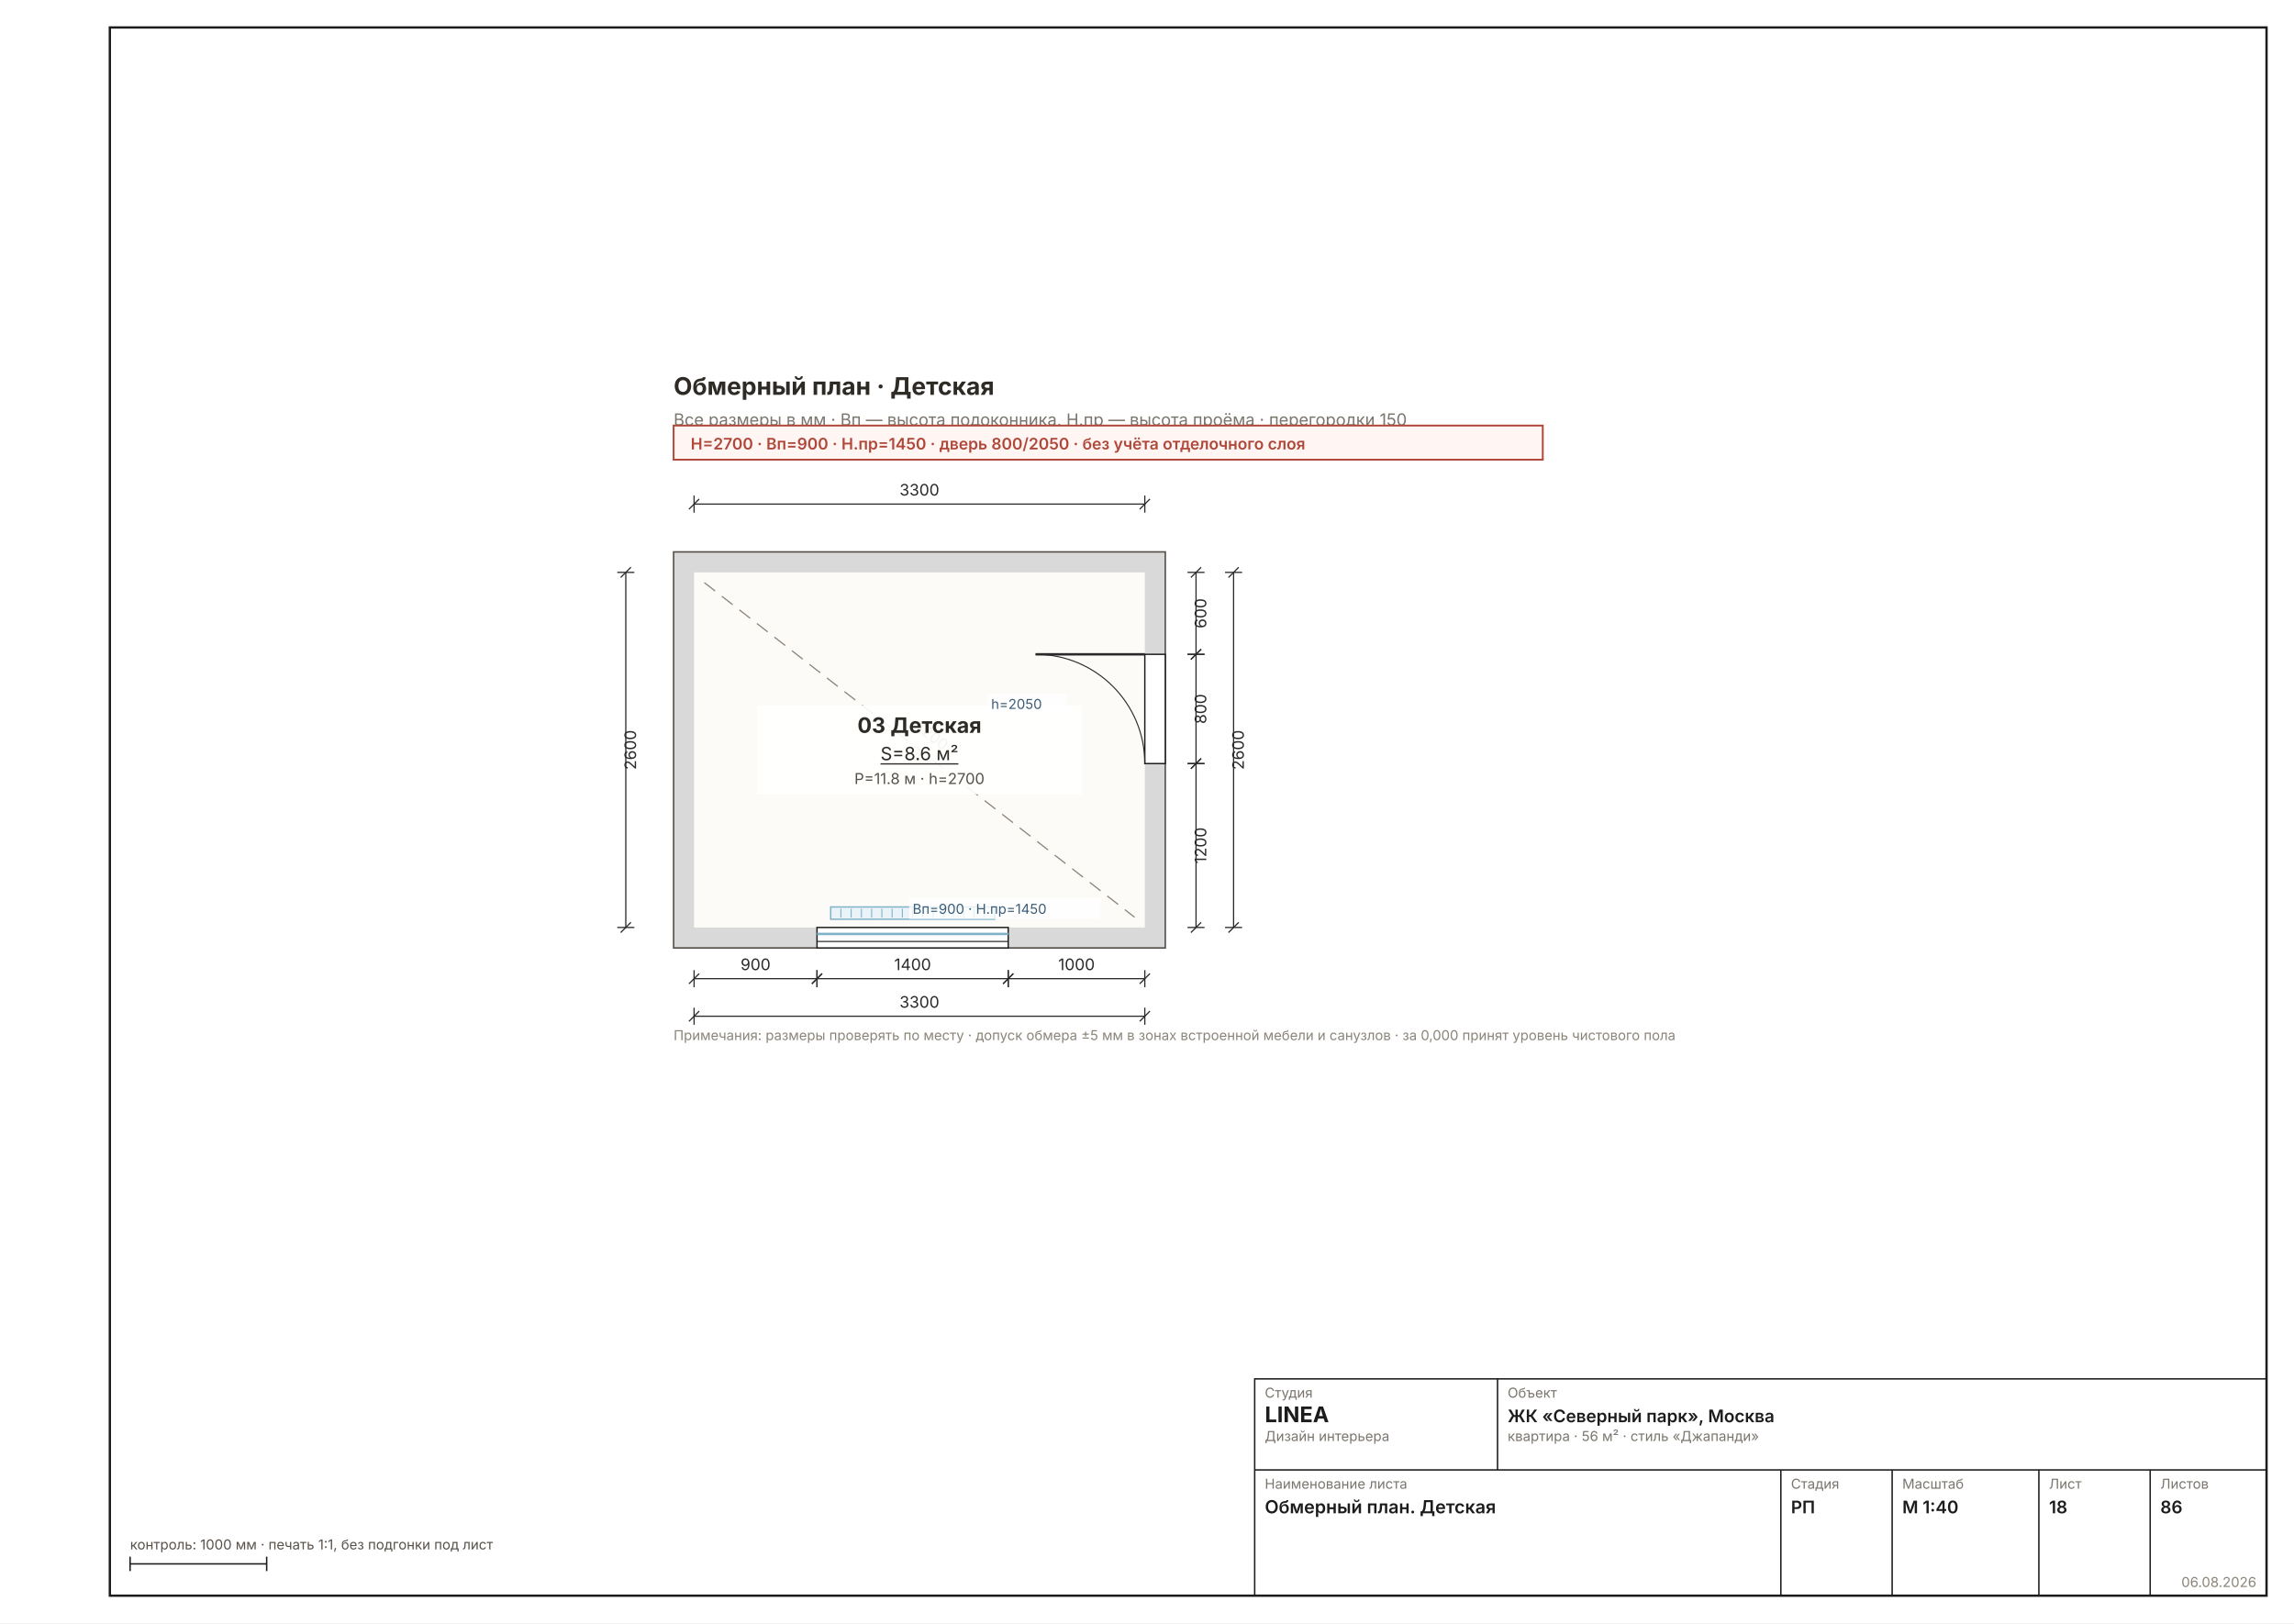
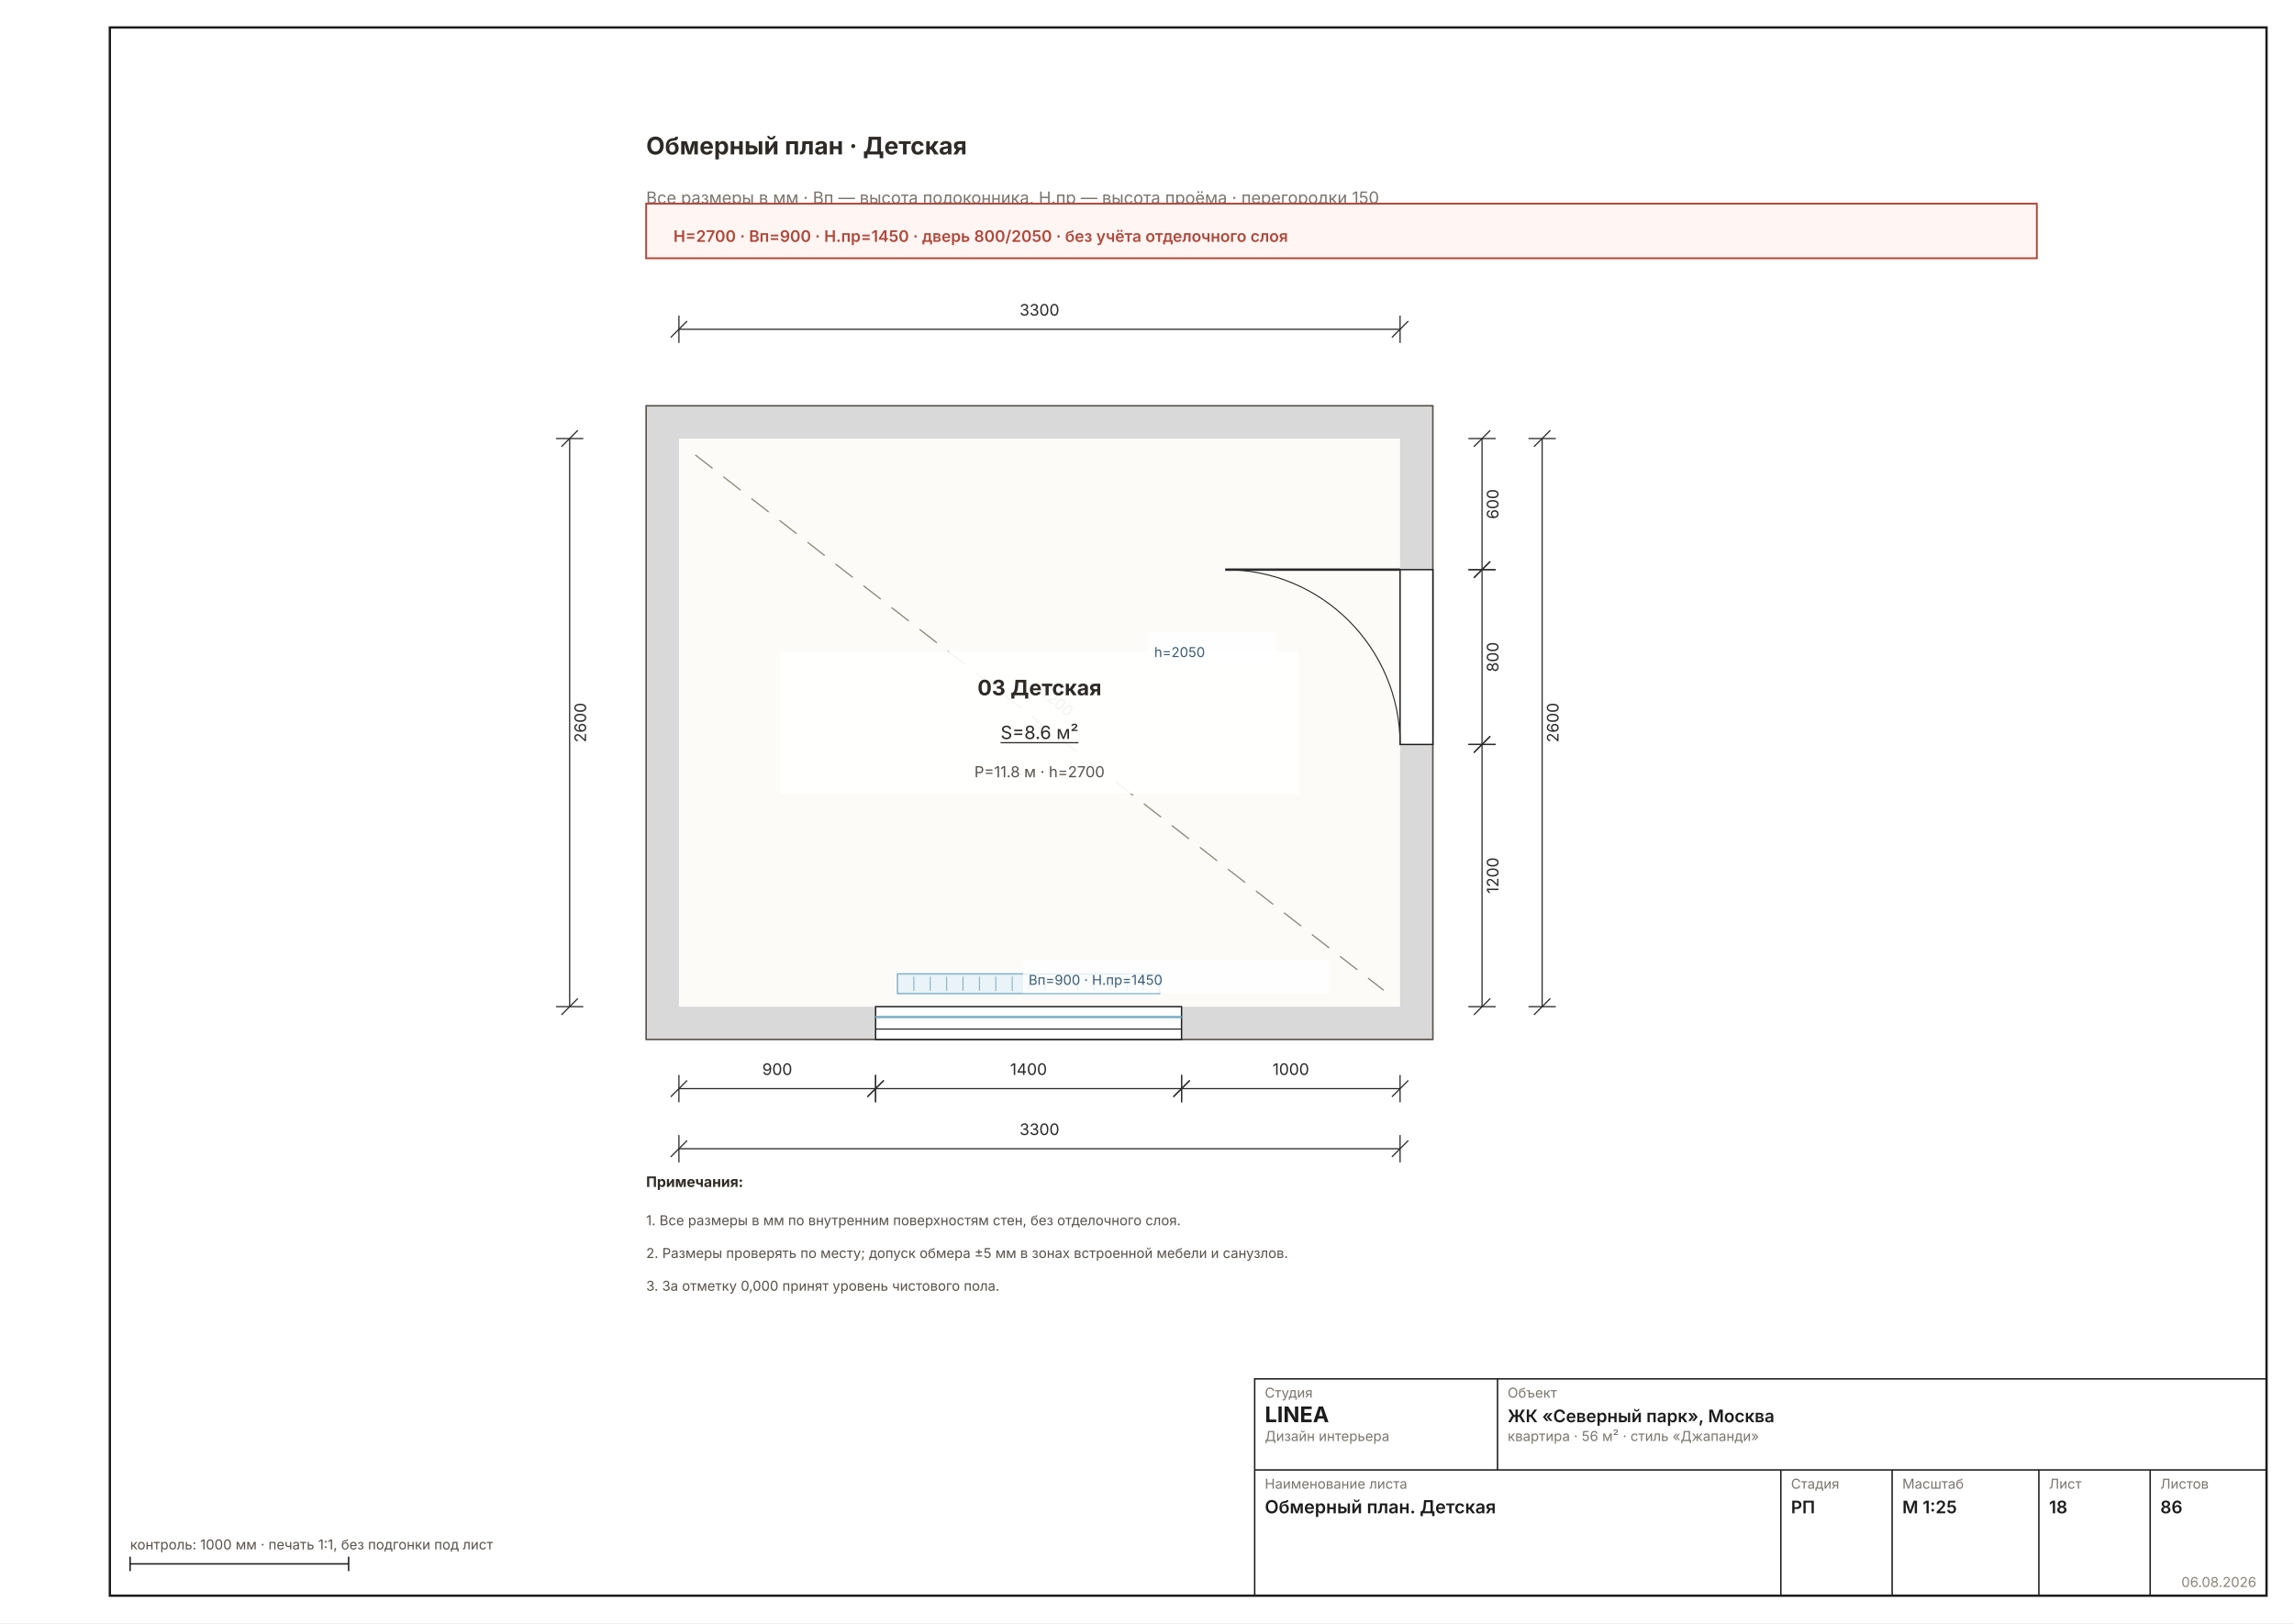
- <svg xmlns="http://www.w3.org/2000/svg" width="1587" height="1123" viewBox="0 0 1587 1123" font-family="Inter, &quot;Helvetica Neue&quot;, Arial, sans-serif" data-sheet="obmer-room" data-scale="1:40">
+ <svg xmlns="http://www.w3.org/2000/svg" width="1587" height="1123" viewBox="0 0 1587 1123" font-family="Inter, &quot;Helvetica Neue&quot;, Arial, sans-serif" data-sheet="obmer-room" data-scale="1:25">
  <rect width="1587" height="1123" fill="#FFFFFF" />
  <rect x="76" y="19" width="1492" height="1085" fill="none" stroke="#1C1C1C" stroke-width="1.6" />
-   <g transform="translate(338.4419 254.28) scale(1.1811)">
-     <rect x="108" y="108" width="288" height="232" fill="#D9D9D9" stroke="#57514A" stroke-width="0.89" />
+   <g transform="translate(242.9022 76.6338) scale(1.8898)">
+     <rect x="108" y="108" width="288" height="232" fill="#D9D9D9" stroke="#57514A" stroke-width="0.56" />
    <rect x="120" y="120" width="264" height="208" fill="#FCFBF8" />
-     <rect x="192" y="328" width="112" height="12" fill="#FFFFFF" stroke="#1C1C1C" stroke-width="0.80" />
-     <line x1="192" y1="331.8" x2="304" y2="331.8" stroke="#7FB2C8" stroke-width="1.42" />
-     <line x1="192" y1="336.2" x2="304" y2="336.2" stroke="#1C1C1C" stroke-width="0.62" />
-     <rect x="200" y="316" width="96" height="7.2" fill="#EAF3F7" stroke="#7FB2C8" stroke-width="0.80" />
-     <line x1="206" y1="317" x2="206" y2="322.2" stroke="#7FB2C8" stroke-width="0.58" />
-     <line x1="212" y1="317" x2="212" y2="322.2" stroke="#7FB2C8" stroke-width="0.58" />
-     <line x1="218" y1="317" x2="218" y2="322.2" stroke="#7FB2C8" stroke-width="0.58" />
-     <line x1="224" y1="317" x2="224" y2="322.2" stroke="#7FB2C8" stroke-width="0.58" />
-     <line x1="230" y1="317" x2="230" y2="322.2" stroke="#7FB2C8" stroke-width="0.58" />
-     <line x1="236" y1="317" x2="236" y2="322.2" stroke="#7FB2C8" stroke-width="0.58" />
-     <line x1="242" y1="317" x2="242" y2="322.2" stroke="#7FB2C8" stroke-width="0.58" />
-     <line x1="248" y1="317" x2="248" y2="322.2" stroke="#7FB2C8" stroke-width="0.58" />
-     <line x1="254" y1="317" x2="254" y2="322.2" stroke="#7FB2C8" stroke-width="0.58" />
-     <line x1="260" y1="317" x2="260" y2="322.2" stroke="#7FB2C8" stroke-width="0.58" />
-     <line x1="266" y1="317" x2="266" y2="322.2" stroke="#7FB2C8" stroke-width="0.58" />
-     <line x1="272" y1="317" x2="272" y2="322.2" stroke="#7FB2C8" stroke-width="0.58" />
-     <line x1="278" y1="317" x2="278" y2="322.2" stroke="#7FB2C8" stroke-width="0.58" />
-     <line x1="284" y1="317" x2="284" y2="322.2" stroke="#7FB2C8" stroke-width="0.58" />
-     <line x1="290" y1="317" x2="290" y2="322.2" stroke="#7FB2C8" stroke-width="0.58" />
-     <rect x="384" y="168" width="12" height="64" fill="#FFFFFF" stroke="#1C1C1C" stroke-width="0.80" />
-     <line x1="384" y1="168" x2="320" y2="168" stroke="#2A2A2A" stroke-width="1.42" />
-     <path d="M 384 232 A 64 64 0 0 0 320 168" fill="none" stroke="#2A2A2A" stroke-width="0.62" />
-     <line x1="126" y1="126" x2="378" y2="322" stroke="#8A8478" stroke-width="0.71" stroke-dasharray="8 5" />
-     <text x="252" y="216" font-size="8.89" fill="#7A756D" transform="rotate(38.2 252 224)" text-anchor="middle">4200</text>
+     <rect x="192" y="328" width="112" height="12" fill="#FFFFFF" stroke="#1C1C1C" stroke-width="0.50" />
+     <line x1="192" y1="331.8" x2="304" y2="331.8" stroke="#7FB2C8" stroke-width="0.89" />
+     <line x1="192" y1="336.2" x2="304" y2="336.2" stroke="#1C1C1C" stroke-width="0.39" />
+     <rect x="200" y="316" width="96" height="7.2" fill="#EAF3F7" stroke="#7FB2C8" stroke-width="0.50" />
+     <line x1="206" y1="317" x2="206" y2="322.2" stroke="#7FB2C8" stroke-width="0.36" />
+     <line x1="212" y1="317" x2="212" y2="322.2" stroke="#7FB2C8" stroke-width="0.36" />
+     <line x1="218" y1="317" x2="218" y2="322.2" stroke="#7FB2C8" stroke-width="0.36" />
+     <line x1="224" y1="317" x2="224" y2="322.2" stroke="#7FB2C8" stroke-width="0.36" />
+     <line x1="230" y1="317" x2="230" y2="322.2" stroke="#7FB2C8" stroke-width="0.36" />
+     <line x1="236" y1="317" x2="236" y2="322.2" stroke="#7FB2C8" stroke-width="0.36" />
+     <line x1="242" y1="317" x2="242" y2="322.2" stroke="#7FB2C8" stroke-width="0.36" />
+     <line x1="248" y1="317" x2="248" y2="322.2" stroke="#7FB2C8" stroke-width="0.36" />
+     <line x1="254" y1="317" x2="254" y2="322.2" stroke="#7FB2C8" stroke-width="0.36" />
+     <line x1="260" y1="317" x2="260" y2="322.2" stroke="#7FB2C8" stroke-width="0.36" />
+     <line x1="266" y1="317" x2="266" y2="322.2" stroke="#7FB2C8" stroke-width="0.36" />
+     <line x1="272" y1="317" x2="272" y2="322.2" stroke="#7FB2C8" stroke-width="0.36" />
+     <line x1="278" y1="317" x2="278" y2="322.2" stroke="#7FB2C8" stroke-width="0.36" />
+     <line x1="284" y1="317" x2="284" y2="322.2" stroke="#7FB2C8" stroke-width="0.36" />
+     <line x1="290" y1="317" x2="290" y2="322.2" stroke="#7FB2C8" stroke-width="0.36" />
+     <rect x="384" y="168" width="12" height="64" fill="#FFFFFF" stroke="#1C1C1C" stroke-width="0.50" />
+     <line x1="384" y1="168" x2="320" y2="168" stroke="#2A2A2A" stroke-width="0.89" />
+     <path d="M 384 232 A 64 64 0 0 0 320 168" fill="none" stroke="#2A2A2A" stroke-width="0.39" />
+     <line x1="126" y1="126" x2="378" y2="322" stroke="#8A8478" stroke-width="0.44" stroke-dasharray="8 5" />
+     <text x="252" y="216" font-size="5.56" fill="#7A756D" transform="rotate(38.2 252 224)" text-anchor="middle">4200</text>
    <g data-el="chain">
-       <g data-el="dim" stroke="#2A2A2A" stroke-width="0.71" fill="none">
+       <g data-el="dim" stroke="#2A2A2A" stroke-width="0.44" fill="none">
        <line x1="120" y1="80" x2="384" y2="80" />
        <line x1="120" y1="75" x2="120" y2="85" />
        <line x1="384" y1="75" x2="384" y2="85" />
        <line x1="117" y1="83" x2="123" y2="77" />
        <line x1="381" y1="83" x2="387" y2="77" />
      </g>
-       <text x="252" y="75" font-size="9.33" fill="#2A2A2A" text-anchor="middle">3300</text>
+       <text x="252" y="75" font-size="5.83" fill="#2A2A2A" text-anchor="middle">3300</text>
    </g>
    <g data-el="chain">
-       <g data-el="dim" stroke="#2A2A2A" stroke-width="0.71" fill="none">
+       <g data-el="dim" stroke="#2A2A2A" stroke-width="0.44" fill="none">
        <line x1="120" y1="358" x2="192" y2="358" />
        <line x1="120" y1="353" x2="120" y2="363" />
        <line x1="192" y1="353" x2="192" y2="363" />
        <line x1="117" y1="361" x2="123" y2="355" />
        <line x1="189" y1="361" x2="195" y2="355" />
      </g>
-       <text x="156" y="353" font-size="9.33" fill="#2A2A2A" text-anchor="middle">900</text>
-       <g data-el="dim" stroke="#2A2A2A" stroke-width="0.71" fill="none">
+       <text x="156" y="353" font-size="5.83" fill="#2A2A2A" text-anchor="middle">900</text>
+       <g data-el="dim" stroke="#2A2A2A" stroke-width="0.44" fill="none">
        <line x1="192" y1="358" x2="304" y2="358" />
        <line x1="192" y1="353" x2="192" y2="363" />
        <line x1="304" y1="353" x2="304" y2="363" />
        <line x1="189" y1="361" x2="195" y2="355" />
        <line x1="301" y1="361" x2="307" y2="355" />
      </g>
-       <text x="248" y="353" font-size="9.33" fill="#2A2A2A" text-anchor="middle">1400</text>
-       <g data-el="dim" stroke="#2A2A2A" stroke-width="0.71" fill="none">
+       <text x="248" y="353" font-size="5.83" fill="#2A2A2A" text-anchor="middle">1400</text>
+       <g data-el="dim" stroke="#2A2A2A" stroke-width="0.44" fill="none">
        <line x1="304" y1="358" x2="384" y2="358" />
        <line x1="304" y1="353" x2="304" y2="363" />
        <line x1="384" y1="353" x2="384" y2="363" />
        <line x1="301" y1="361" x2="307" y2="355" />
        <line x1="381" y1="361" x2="387" y2="355" />
      </g>
-       <text x="344" y="353" font-size="9.33" fill="#2A2A2A" text-anchor="middle">1000</text>
-       <g data-el="dim" stroke="#2A2A2A" stroke-width="0.71" fill="none">
+       <text x="344" y="353" font-size="5.83" fill="#2A2A2A" text-anchor="middle">1000</text>
+       <g data-el="dim" stroke="#2A2A2A" stroke-width="0.44" fill="none">
        <line x1="120" y1="380" x2="384" y2="380" />
        <line x1="120" y1="375" x2="120" y2="385" />
        <line x1="384" y1="375" x2="384" y2="385" />
        <line x1="117" y1="383" x2="123" y2="377" />
        <line x1="381" y1="383" x2="387" y2="377" />
      </g>
-       <text x="252" y="375" font-size="9.33" fill="#2A2A2A" text-anchor="middle">3300</text>
+       <text x="252" y="375" font-size="5.83" fill="#2A2A2A" text-anchor="middle">3300</text>
    </g>
    <g data-el="chain">
-       <g data-el="dim" stroke="#2A2A2A" stroke-width="0.71" fill="none">
+       <g data-el="dim" stroke="#2A2A2A" stroke-width="0.44" fill="none">
        <line x1="414" y1="120" x2="414" y2="168" />
        <line x1="409" y1="120" x2="419" y2="120" />
        <line x1="409" y1="168" x2="419" y2="168" />
        <line x1="411" y1="123" x2="417" y2="117" />
        <line x1="411" y1="171" x2="417" y2="165" />
      </g>
-       <text x="420" y="144" font-size="9.33" fill="#2A2A2A" transform="rotate(-90 420 144)" text-anchor="middle">600</text>
-       <g data-el="dim" stroke="#2A2A2A" stroke-width="0.71" fill="none">
+       <text x="420" y="144" font-size="5.83" fill="#2A2A2A" transform="rotate(-90 420 144)" text-anchor="middle">600</text>
+       <g data-el="dim" stroke="#2A2A2A" stroke-width="0.44" fill="none">
        <line x1="414" y1="168" x2="414" y2="232" />
        <line x1="409" y1="168" x2="419" y2="168" />
        <line x1="409" y1="232" x2="419" y2="232" />
        <line x1="411" y1="171" x2="417" y2="165" />
        <line x1="411" y1="235" x2="417" y2="229" />
      </g>
-       <text x="420" y="200" font-size="9.33" fill="#2A2A2A" transform="rotate(-90 420 200)" text-anchor="middle">800</text>
-       <g data-el="dim" stroke="#2A2A2A" stroke-width="0.71" fill="none">
+       <text x="420" y="200" font-size="5.83" fill="#2A2A2A" transform="rotate(-90 420 200)" text-anchor="middle">800</text>
+       <g data-el="dim" stroke="#2A2A2A" stroke-width="0.44" fill="none">
        <line x1="414" y1="232" x2="414" y2="328" />
        <line x1="409" y1="232" x2="419" y2="232" />
        <line x1="409" y1="328" x2="419" y2="328" />
        <line x1="411" y1="235" x2="417" y2="229" />
        <line x1="411" y1="331" x2="417" y2="325" />
      </g>
-       <text x="420" y="280" font-size="9.33" fill="#2A2A2A" transform="rotate(-90 420 280)" text-anchor="middle">1200</text>
-       <g data-el="dim" stroke="#2A2A2A" stroke-width="0.71" fill="none">
+       <text x="420" y="280" font-size="5.83" fill="#2A2A2A" transform="rotate(-90 420 280)" text-anchor="middle">1200</text>
+       <g data-el="dim" stroke="#2A2A2A" stroke-width="0.44" fill="none">
        <line x1="436" y1="120" x2="436" y2="328" />
        <line x1="431" y1="120" x2="441" y2="120" />
        <line x1="431" y1="328" x2="441" y2="328" />
        <line x1="433" y1="123" x2="439" y2="117" />
        <line x1="433" y1="331" x2="439" y2="325" />
      </g>
-       <text x="442" y="224" font-size="9.33" fill="#2A2A2A" transform="rotate(-90 442 224)" text-anchor="middle">2600</text>
+       <text x="442" y="224" font-size="5.83" fill="#2A2A2A" transform="rotate(-90 442 224)" text-anchor="middle">2600</text>
    </g>
    <g data-el="chain">
-       <g data-el="dim" stroke="#2A2A2A" stroke-width="0.71" fill="none">
+       <g data-el="dim" stroke="#2A2A2A" stroke-width="0.44" fill="none">
        <line x1="80" y1="120" x2="80" y2="328" />
        <line x1="75" y1="120" x2="85" y2="120" />
        <line x1="75" y1="328" x2="85" y2="328" />
        <line x1="77" y1="123" x2="83" y2="117" />
        <line x1="77" y1="331" x2="83" y2="325" />
      </g>
-       <text x="86" y="224" font-size="9.33" fill="#2A2A2A" transform="rotate(-90 86 224)" text-anchor="middle">2600</text>
+       <text x="86" y="224" font-size="5.83" fill="#2A2A2A" transform="rotate(-90 86 224)" text-anchor="middle">2600</text>
    </g>
    <rect x="157" y="198" width="190" height="52" fill="#FFFFFFE8" />
    <g text-anchor="middle">
-       <text x="252" y="214" font-size="12.45" font-weight="700" fill="#2E2A26">03 Детская</text>
-       <text x="252" y="230" font-size="10.67" fill="#2E2A26" text-decoration="underline">S=8.6 м²</text>
-       <text x="252" y="244" font-size="8.89" fill="#57514A">P=11.8 м · h=2700</text>
+       <text x="252" y="214" font-size="7.78" font-weight="700" fill="#2E2A26">03 Детская</text>
+       <text x="252" y="230" font-size="6.67" fill="#2E2A26" text-decoration="underline">S=8.6 м²</text>
+       <text x="252" y="244" font-size="5.56" fill="#57514A">P=11.8 м · h=2700</text>
    </g>
    <rect x="246" y="311" width="112" height="12" fill="#FFFFFFCC" />
-     <text x="248" y="320" font-size="8.00" fill="#3B5C77">Вп=900 · Н.пр=1450</text>
+     <text x="248" y="320" font-size="5.00" fill="#3B5C77">Вп=900 · Н.пр=1450</text>
    <rect x="292" y="191" width="46" height="12" fill="#FFFFFFCC" />
-     <text x="294" y="200" font-size="8.00" fill="#3B5C77">h=2050</text>
-     <text x="108" y="16" font-size="14.22" font-weight="700" fill="#2E2A26">Обмерный план · Детская</text>
-     <text x="108" y="34" font-size="9.78" fill="#7A756D">Все размеры в мм · Вп — высота подоконника, Н.пр — высота проёма · перегородки 150</text>
+     <text x="294" y="200" font-size="5.00" fill="#3B5C77">h=2050</text>
+     <text x="108" y="16" font-size="8.89" font-weight="700" fill="#2E2A26">Обмерный план · Детская</text>
+     <text x="108" y="34" font-size="6.11" fill="#7A756D">Все размеры в мм · Вп — высота подоконника, Н.пр — высота проёма · перегородки 150</text>
    <g>
-       <rect x="108" y="34" width="509.1" height="20" fill="#FFF6F4" stroke="#B0483A" stroke-width="1.07" />
-       <text x="118" y="48" font-size="9.33" font-weight="600" fill="#B0483A">H=2700 · Вп=900 · Н.пр=1450 · дверь 800/2050 · без учёта отделочного слоя</text>
+       <rect x="108" y="34" width="509.1" height="20" fill="#FFF6F4" stroke="#B0483A" stroke-width="0.67" />
+       <text x="118" y="48" font-size="5.83" font-weight="600" fill="#B0483A">H=2700 · Вп=900 · Н.пр=1450 · дверь 800/2050 · без учёта отделочного слоя</text>
    </g>
-     <text x="108" y="394" font-size="8.00" fill="#8A8478">Примечания: размеры проверять по месту · допуск обмера ±5 мм в зонах встроенной мебели и санузлов · за 0,000 принят уровень чистового пола</text>
+     <g data-el="notes" />
+     <text x="108" y="394" font-size="5.28" font-weight="700" fill="#2E2A26">Примечания:</text>
+     <text x="108" y="408" font-size="5.00" fill="#57514A">1. Все размеры в мм по внутренним поверхностям стен, без отделочного слоя.</text>
+     <text x="108" y="420" font-size="5.00" fill="#57514A">2. Размеры проверять по месту; допуск обмера ±5 мм в зонах встроенной мебели и санузлов.</text>
+     <text x="108" y="432" font-size="5.00" fill="#57514A">3. За отметку 0,000 принят уровень чистового пола.</text>
  </g>
  <g data-el="stamp" stroke="#1C1C1C" stroke-width="1" fill="none">
    <rect x="868" y="954" width="700" height="150" />
    <line x1="868" y1="1017" x2="1568" y2="1017" />
    <line x1="1036" y1="954" x2="1036" y2="1017" />
    <line x1="1232" y1="1017" x2="1232" y2="1104" />
    <line x1="1309" y1="1017" x2="1309" y2="1104" />
    <line x1="1410.5" y1="1017" x2="1410.5" y2="1104" />
    <line x1="1487.5" y1="1017" x2="1487.5" y2="1104" />
  </g>
  <text x="875" y="967" font-size="9.5" fill="#7A756D">Студия</text>
  <text x="875" y="984" font-size="15" font-weight="700" fill="#1C1C1C">LINEA</text>
  <text x="875" y="997" font-size="9.5" fill="#7A756D">Дизайн интерьера</text>
  <text x="1043" y="967" font-size="9.5" fill="#7A756D">Объект</text>
  <text x="1043" y="984" font-size="12" font-weight="600" fill="#1C1C1C">ЖК «Северный парк», Москва</text>
  <text x="1043" y="997" font-size="9.5" fill="#7A756D">квартира · 56 м² · стиль «Джапанди»</text>
  <text x="875" y="1030" font-size="9.5" fill="#7A756D">Наименование листа</text>
  <text x="875" y="1047" font-size="12.5" font-weight="600" fill="#1C1C1C">Обмерный план. Детская</text>
  <text x="1239" y="1030" font-size="9.5" fill="#7A756D">Стадия</text>
  <text x="1239" y="1047" font-size="12" font-weight="600" fill="#1C1C1C">РП</text>
  <text x="1316" y="1030" font-size="9.5" fill="#7A756D">Масштаб</text>
-   <text x="1316" y="1047" font-size="12" font-weight="600" fill="#1C1C1C">М 1:40</text>
+   <text x="1316" y="1047" font-size="12" font-weight="600" fill="#1C1C1C">М 1:25</text>
  <text x="1417.5" y="1030" font-size="9.5" fill="#7A756D">Лист</text>
  <text x="1417.5" y="1047" font-size="12" font-weight="600" fill="#1C1C1C">18</text>
  <text x="1494.5" y="1030" font-size="9.5" fill="#7A756D">Листов</text>
  <text x="1494.5" y="1047" font-size="12" font-weight="600" fill="#1C1C1C">86</text>
  <text x="1561" y="1098" font-size="9.5" fill="#8A8478" text-anchor="end">06.08.2026</text>
  <g stroke="#1C1C1C" stroke-width="1">
-     <line x1="90" y1="1082" x2="184.488" y2="1082" />
+     <line x1="90" y1="1082" x2="241.184" y2="1082" />
    <line x1="90" y1="1077" x2="90" y2="1087" />
-     <line x1="184.488" y1="1077" x2="184.488" y2="1087" />
+     <line x1="241.184" y1="1077" x2="241.184" y2="1087" />
  </g>
  <text x="90" y="1072" font-size="9.5" fill="#57514A">контроль: 1000 мм · печать 1:1, без подгонки под лист</text>
</svg>
